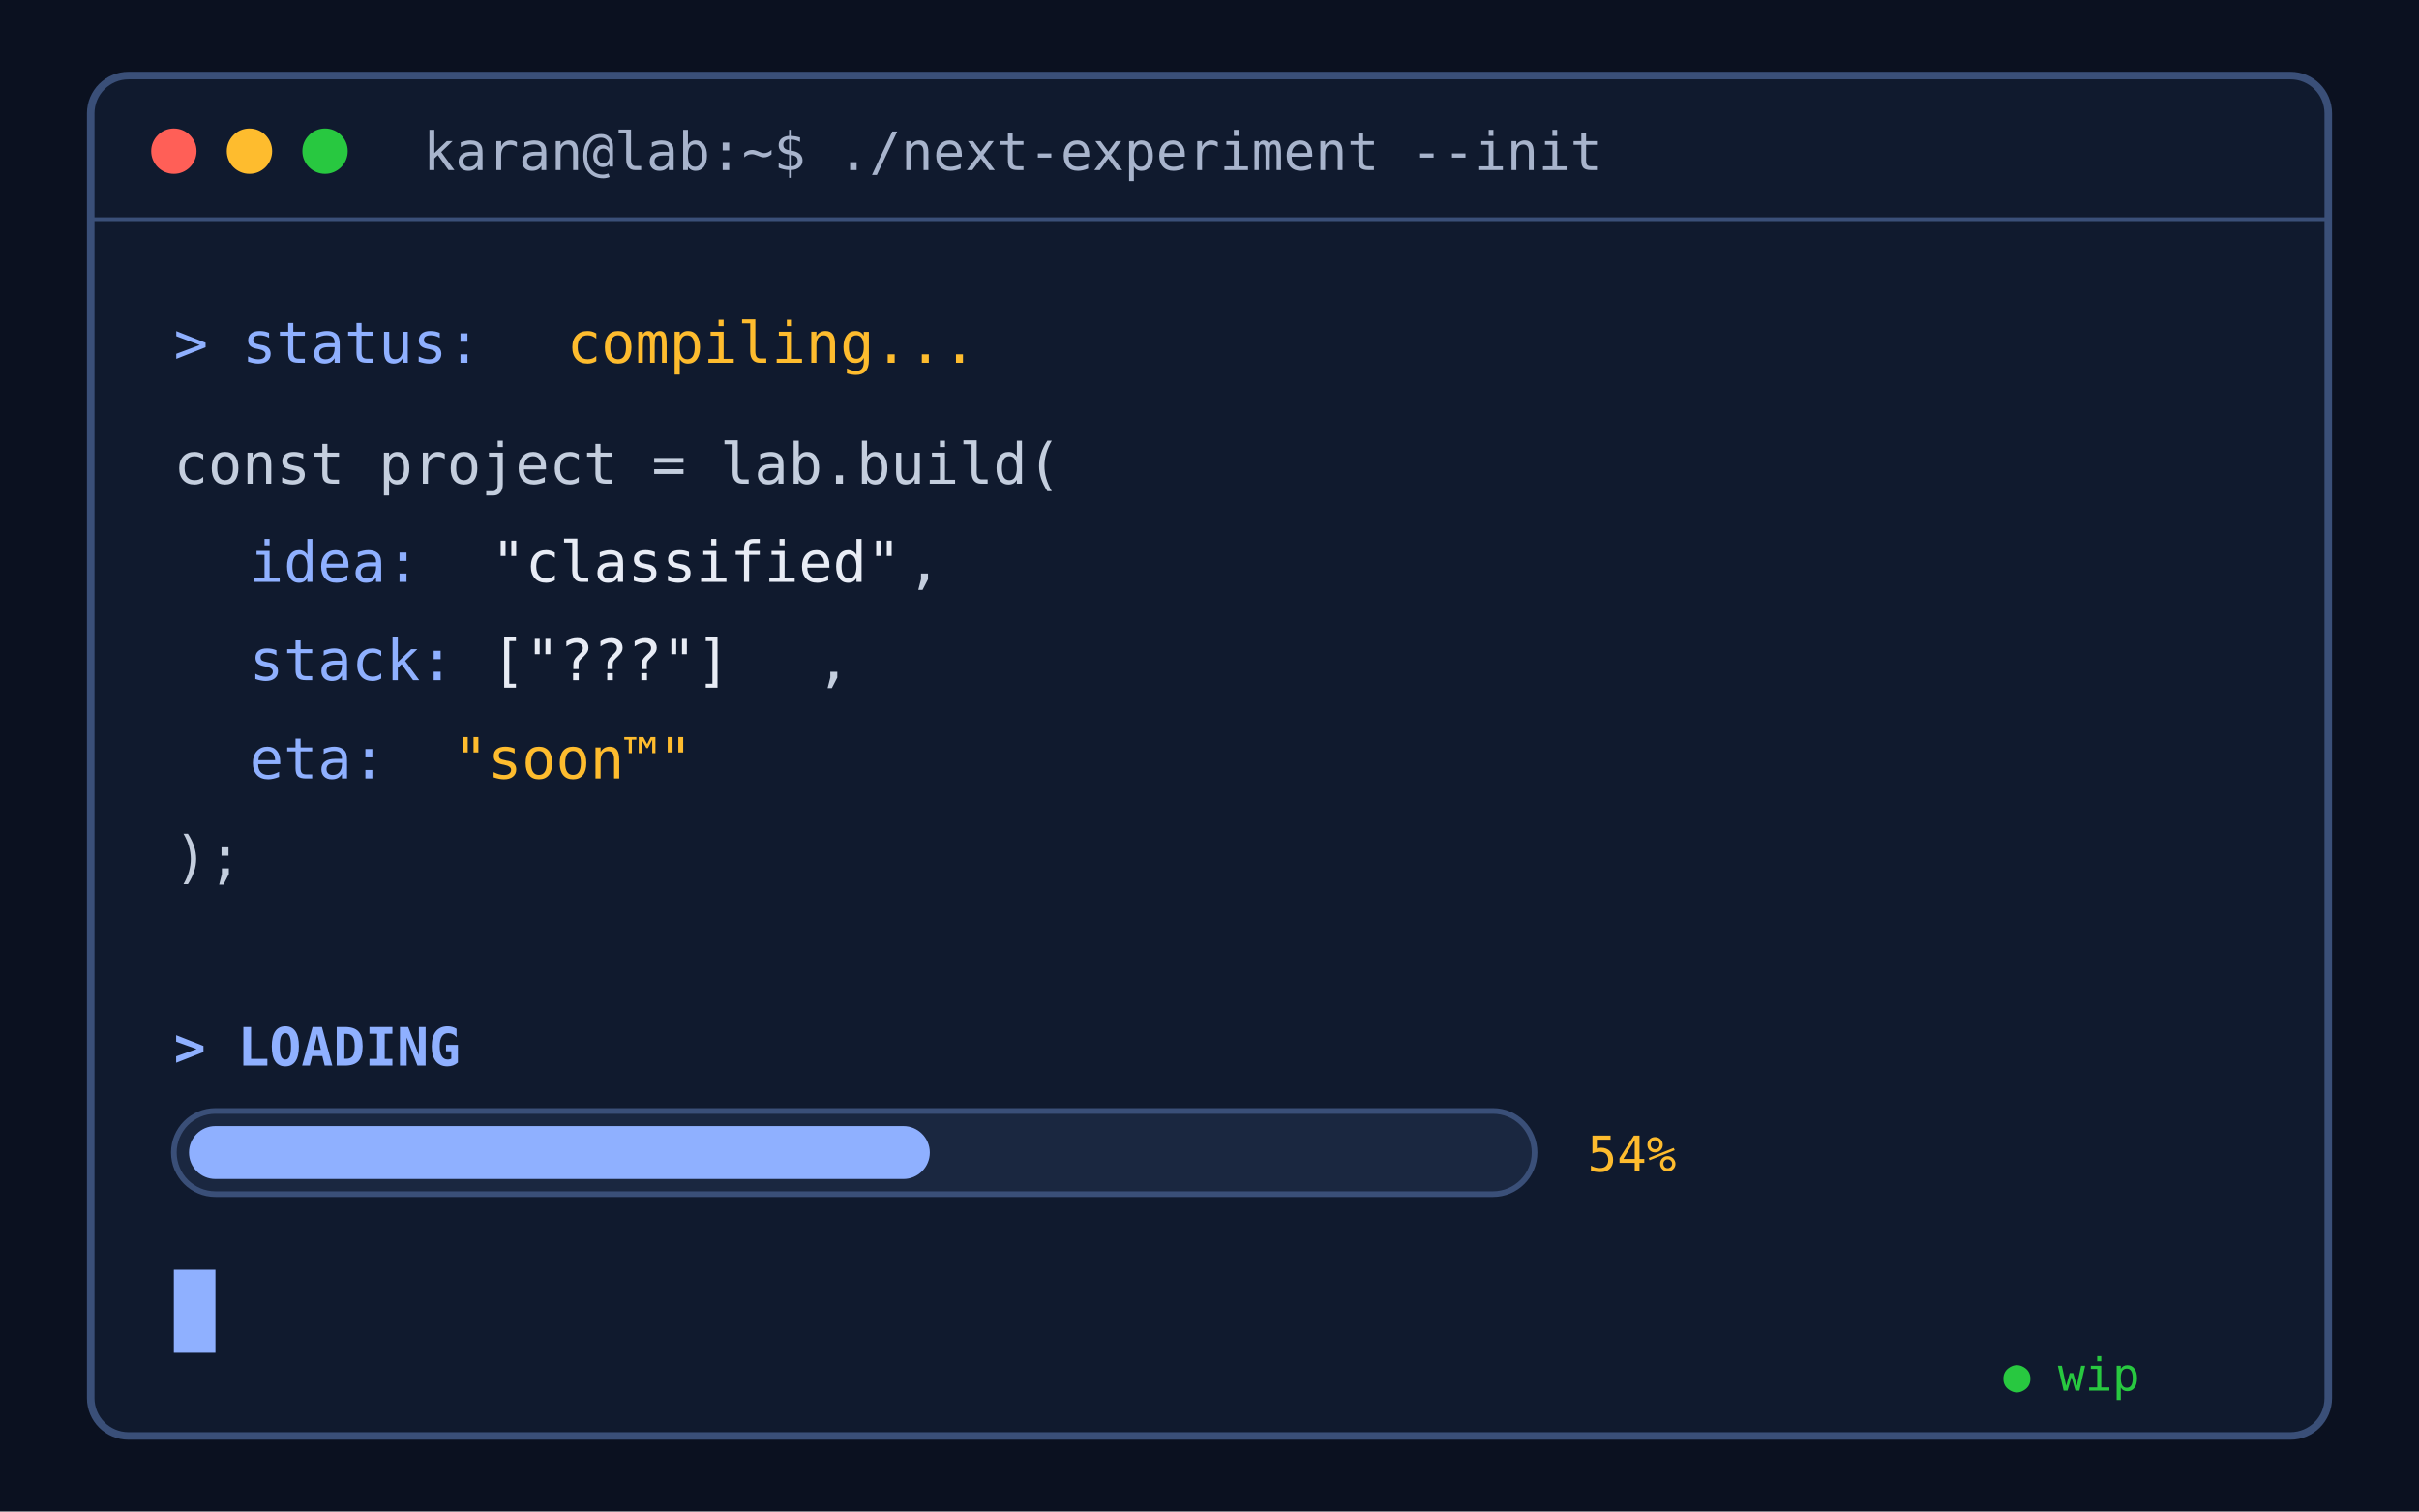
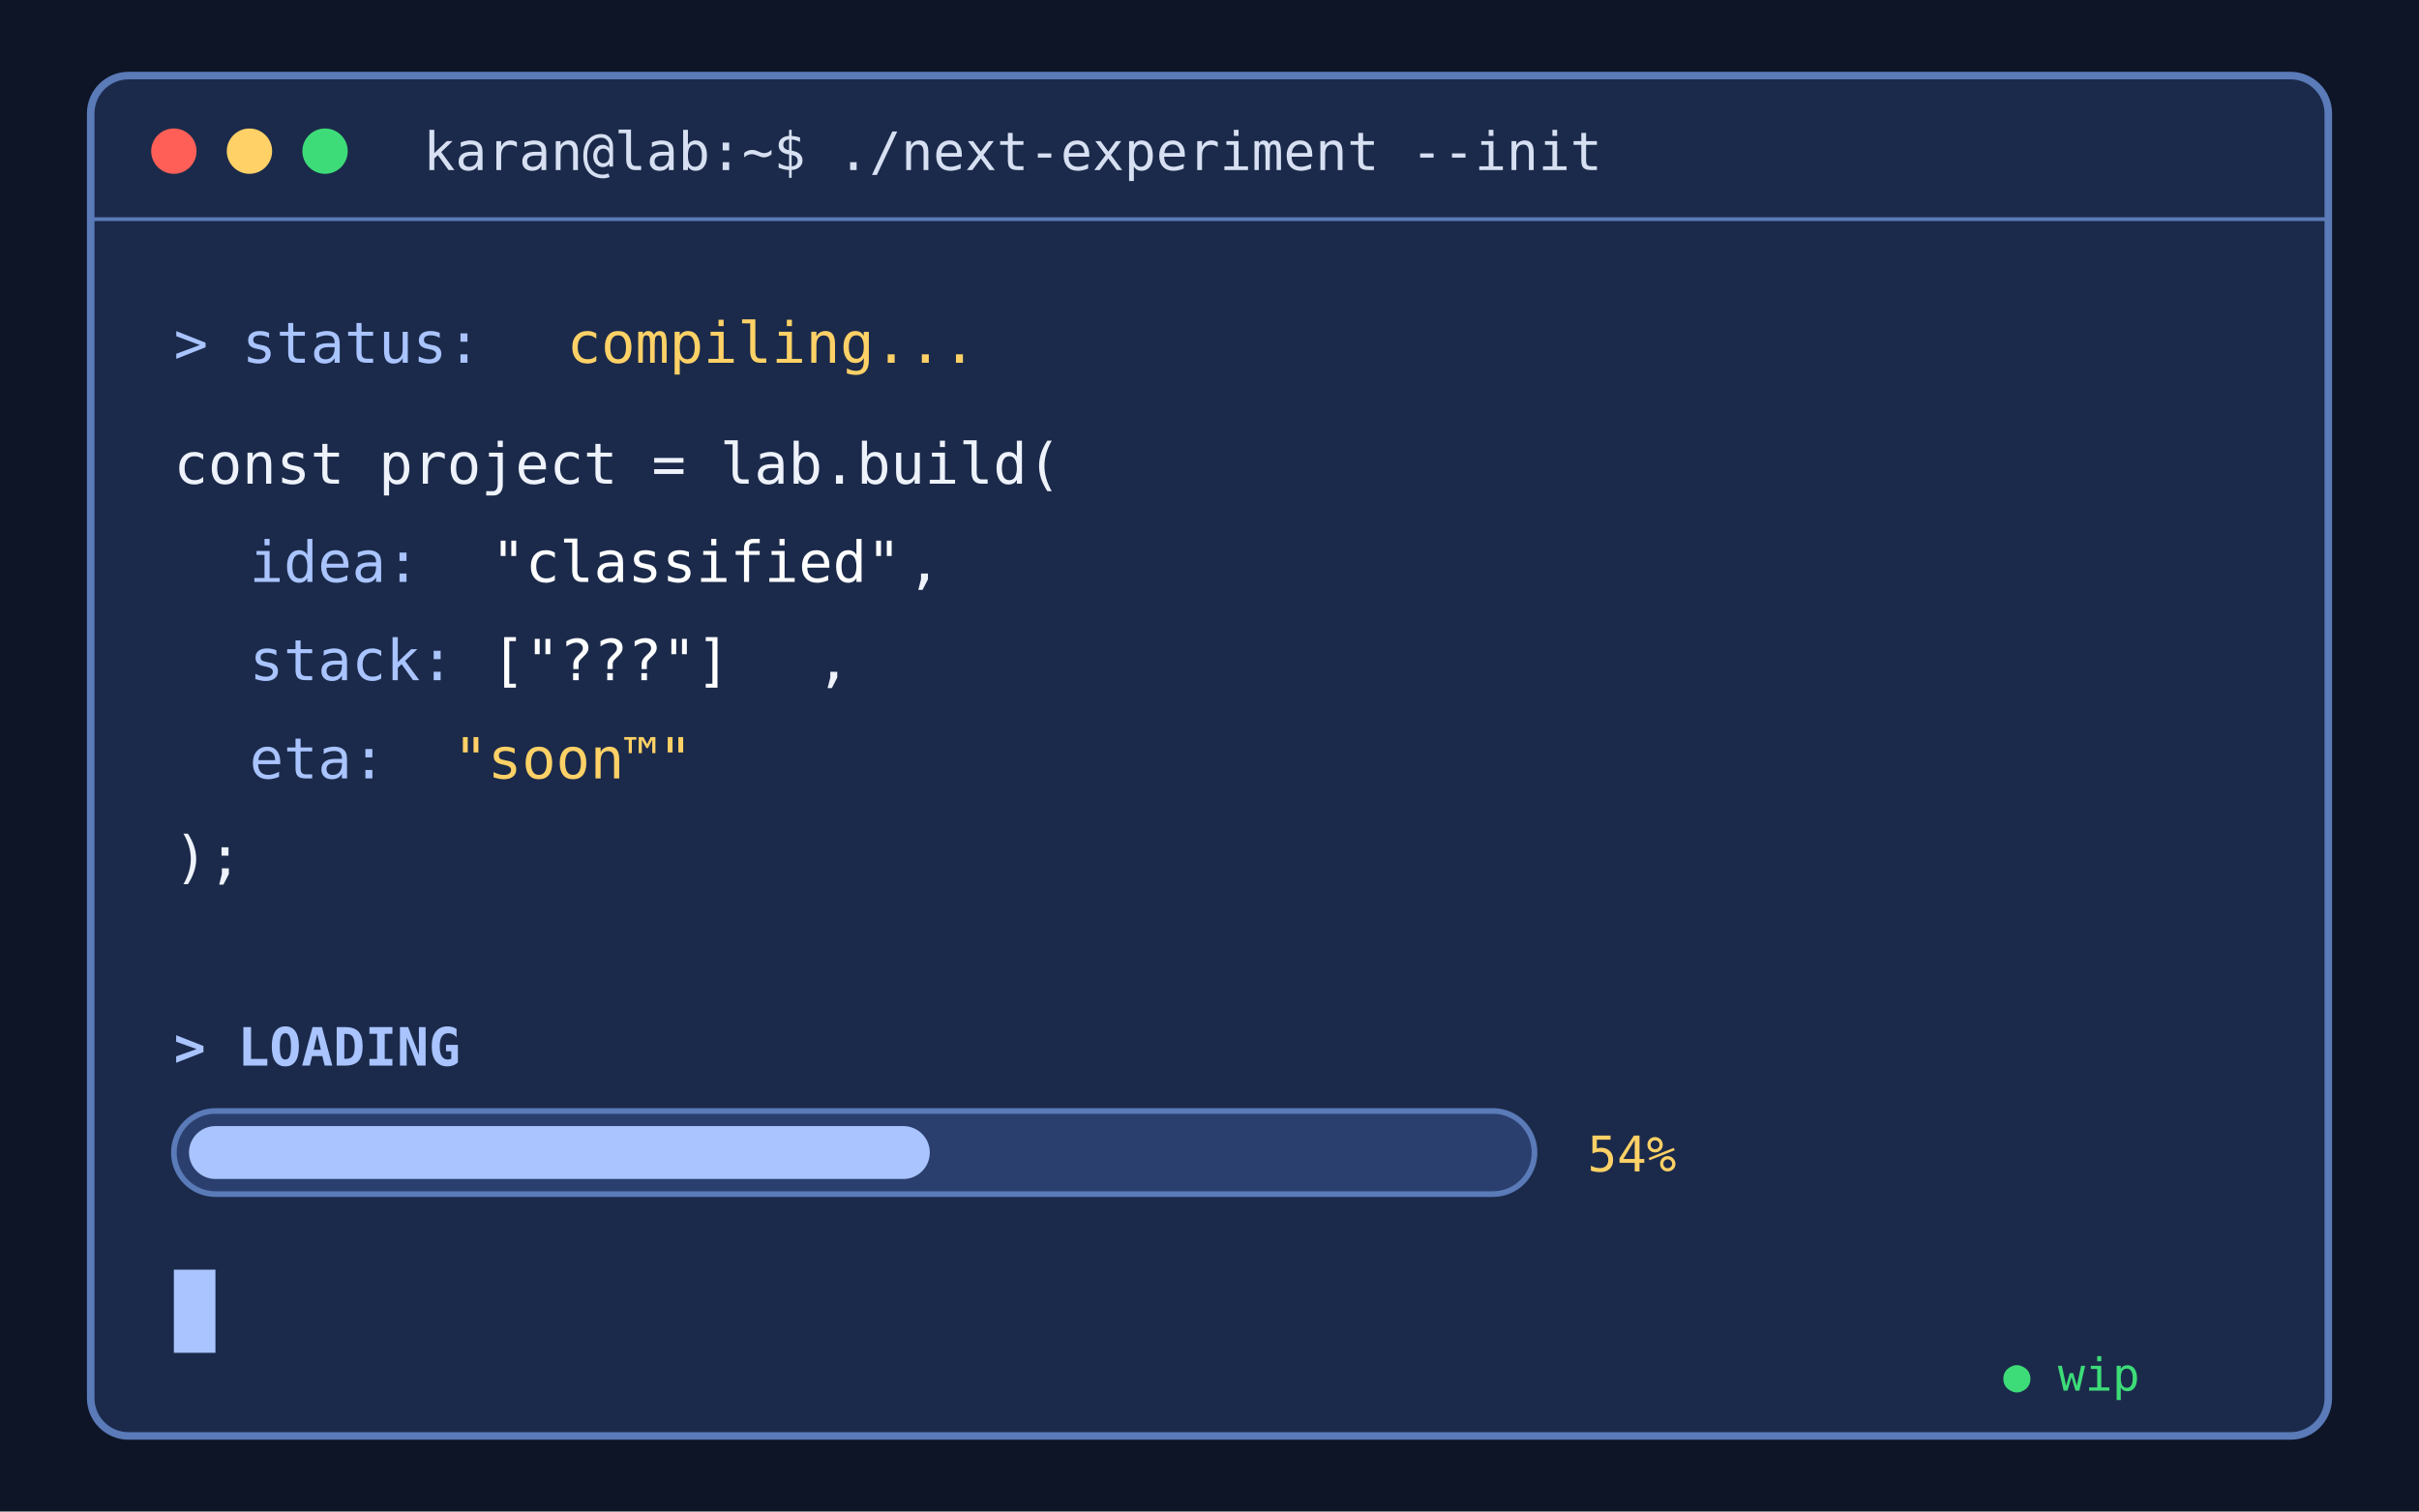
<svg xmlns="http://www.w3.org/2000/svg" viewBox="0 0 640 400" font-family="monospace">
-   <rect width="640" height="400" fill="#0b1120" />
-   <rect x="24" y="20" width="592" height="360" rx="10" fill="#101a2e" stroke="#3a4f78" stroke-width="2" />
+   <rect width="640" height="400" fill="#0e1526" />
+   <rect x="24" y="20" width="592" height="360" rx="10" fill="#1b2a4a" stroke="#5a7ab8" stroke-width="2" />
  <circle cx="46" cy="40" r="6" fill="#ff5f57" />
-   <circle cx="66" cy="40" r="6" fill="#febc2e" />
-   <circle cx="86" cy="40" r="6" fill="#28c840" />
-   <text x="112" y="45" fill="#a8b4cc" font-size="14">karan@lab:~$ ./next-experiment --init</text>
-   <line x1="24" y1="58" x2="616" y2="58" stroke="#3a4f78" />
+   <circle cx="66" cy="40" r="6" fill="#ffd166" />
+   <circle cx="86" cy="40" r="6" fill="#3ddc78" />
+   <text x="112" y="45" fill="#d7e0f2" font-size="14">karan@lab:~$ ./next-experiment --init</text>
+   <line x1="24" y1="58" x2="616" y2="58" stroke="#5a7ab8" />
  <g font-size="15">
-     <text x="46" y="96" fill="#8fb0ff">&gt; status:</text>
-     <text x="150" y="96" fill="#febc2e">compiling...</text>
-     <text x="46" y="128" fill="#c4cede">const project = lab.build(</text>
-     <text x="66" y="154" fill="#8fb0ff">idea:</text>
-     <text x="130" y="154" fill="#e8ecf5">"classified"</text>
-     <text x="240" y="154" fill="#c4cede">,</text>
-     <text x="66" y="180" fill="#8fb0ff">stack:</text>
-     <text x="130" y="180" fill="#e8ecf5">["???"]</text>
-     <text x="216" y="180" fill="#c4cede">,</text>
-     <text x="66" y="206" fill="#8fb0ff">eta:</text>
-     <text x="120" y="206" fill="#febc2e">"soon™"</text>
-     <text x="46" y="232" fill="#c4cede">);</text>
+     <text x="46" y="96" fill="#a9c4ff">&gt; status:</text>
+     <text x="150" y="96" fill="#ffd166">compiling...</text>
+     <text x="46" y="128" fill="#eef2fb">const project = lab.build(</text>
+     <text x="66" y="154" fill="#a9c4ff">idea:</text>
+     <text x="130" y="154" fill="#ffffff">"classified"</text>
+     <text x="240" y="154" fill="#eef2fb">,</text>
+     <text x="66" y="180" fill="#a9c4ff">stack:</text>
+     <text x="130" y="180" fill="#ffffff">["???"]</text>
+     <text x="216" y="180" fill="#eef2fb">,</text>
+     <text x="66" y="206" fill="#a9c4ff">eta:</text>
+     <text x="120" y="206" fill="#ffd166">"soon™"</text>
+     <text x="46" y="232" fill="#eef2fb">);</text>
  </g>
-   <text x="46" y="282" fill="#8fb0ff" font-size="14" font-weight="bold">&gt; LOADING</text>
-   <rect x="46" y="294" width="360" height="22" rx="11" fill="#1a2740" stroke="#3a4f78" stroke-width="1.5" />
-   <rect x="50" y="298" width="196" height="14" rx="7" fill="#8fb0ff" />
-   <text x="420" y="310" fill="#febc2e" font-size="13">54%</text>
-   <rect x="46" y="336" width="11" height="22" fill="#8fb0ff" />
-   <text x="530" y="368" fill="#28c840" font-size="12">● wip</text>
+   <text x="46" y="282" fill="#a9c4ff" font-size="14" font-weight="bold">&gt; LOADING</text>
+   <rect x="46" y="294" width="360" height="22" rx="11" fill="#2a3f6e" stroke="#5a7ab8" stroke-width="1.5" />
+   <rect x="50" y="298" width="196" height="14" rx="7" fill="#a9c4ff" />
+   <text x="420" y="310" fill="#ffd166" font-size="13">54%</text>
+   <rect x="46" y="336" width="11" height="22" fill="#a9c4ff" />
+   <text x="530" y="368" fill="#3ddc78" font-size="12">● wip</text>
</svg>
